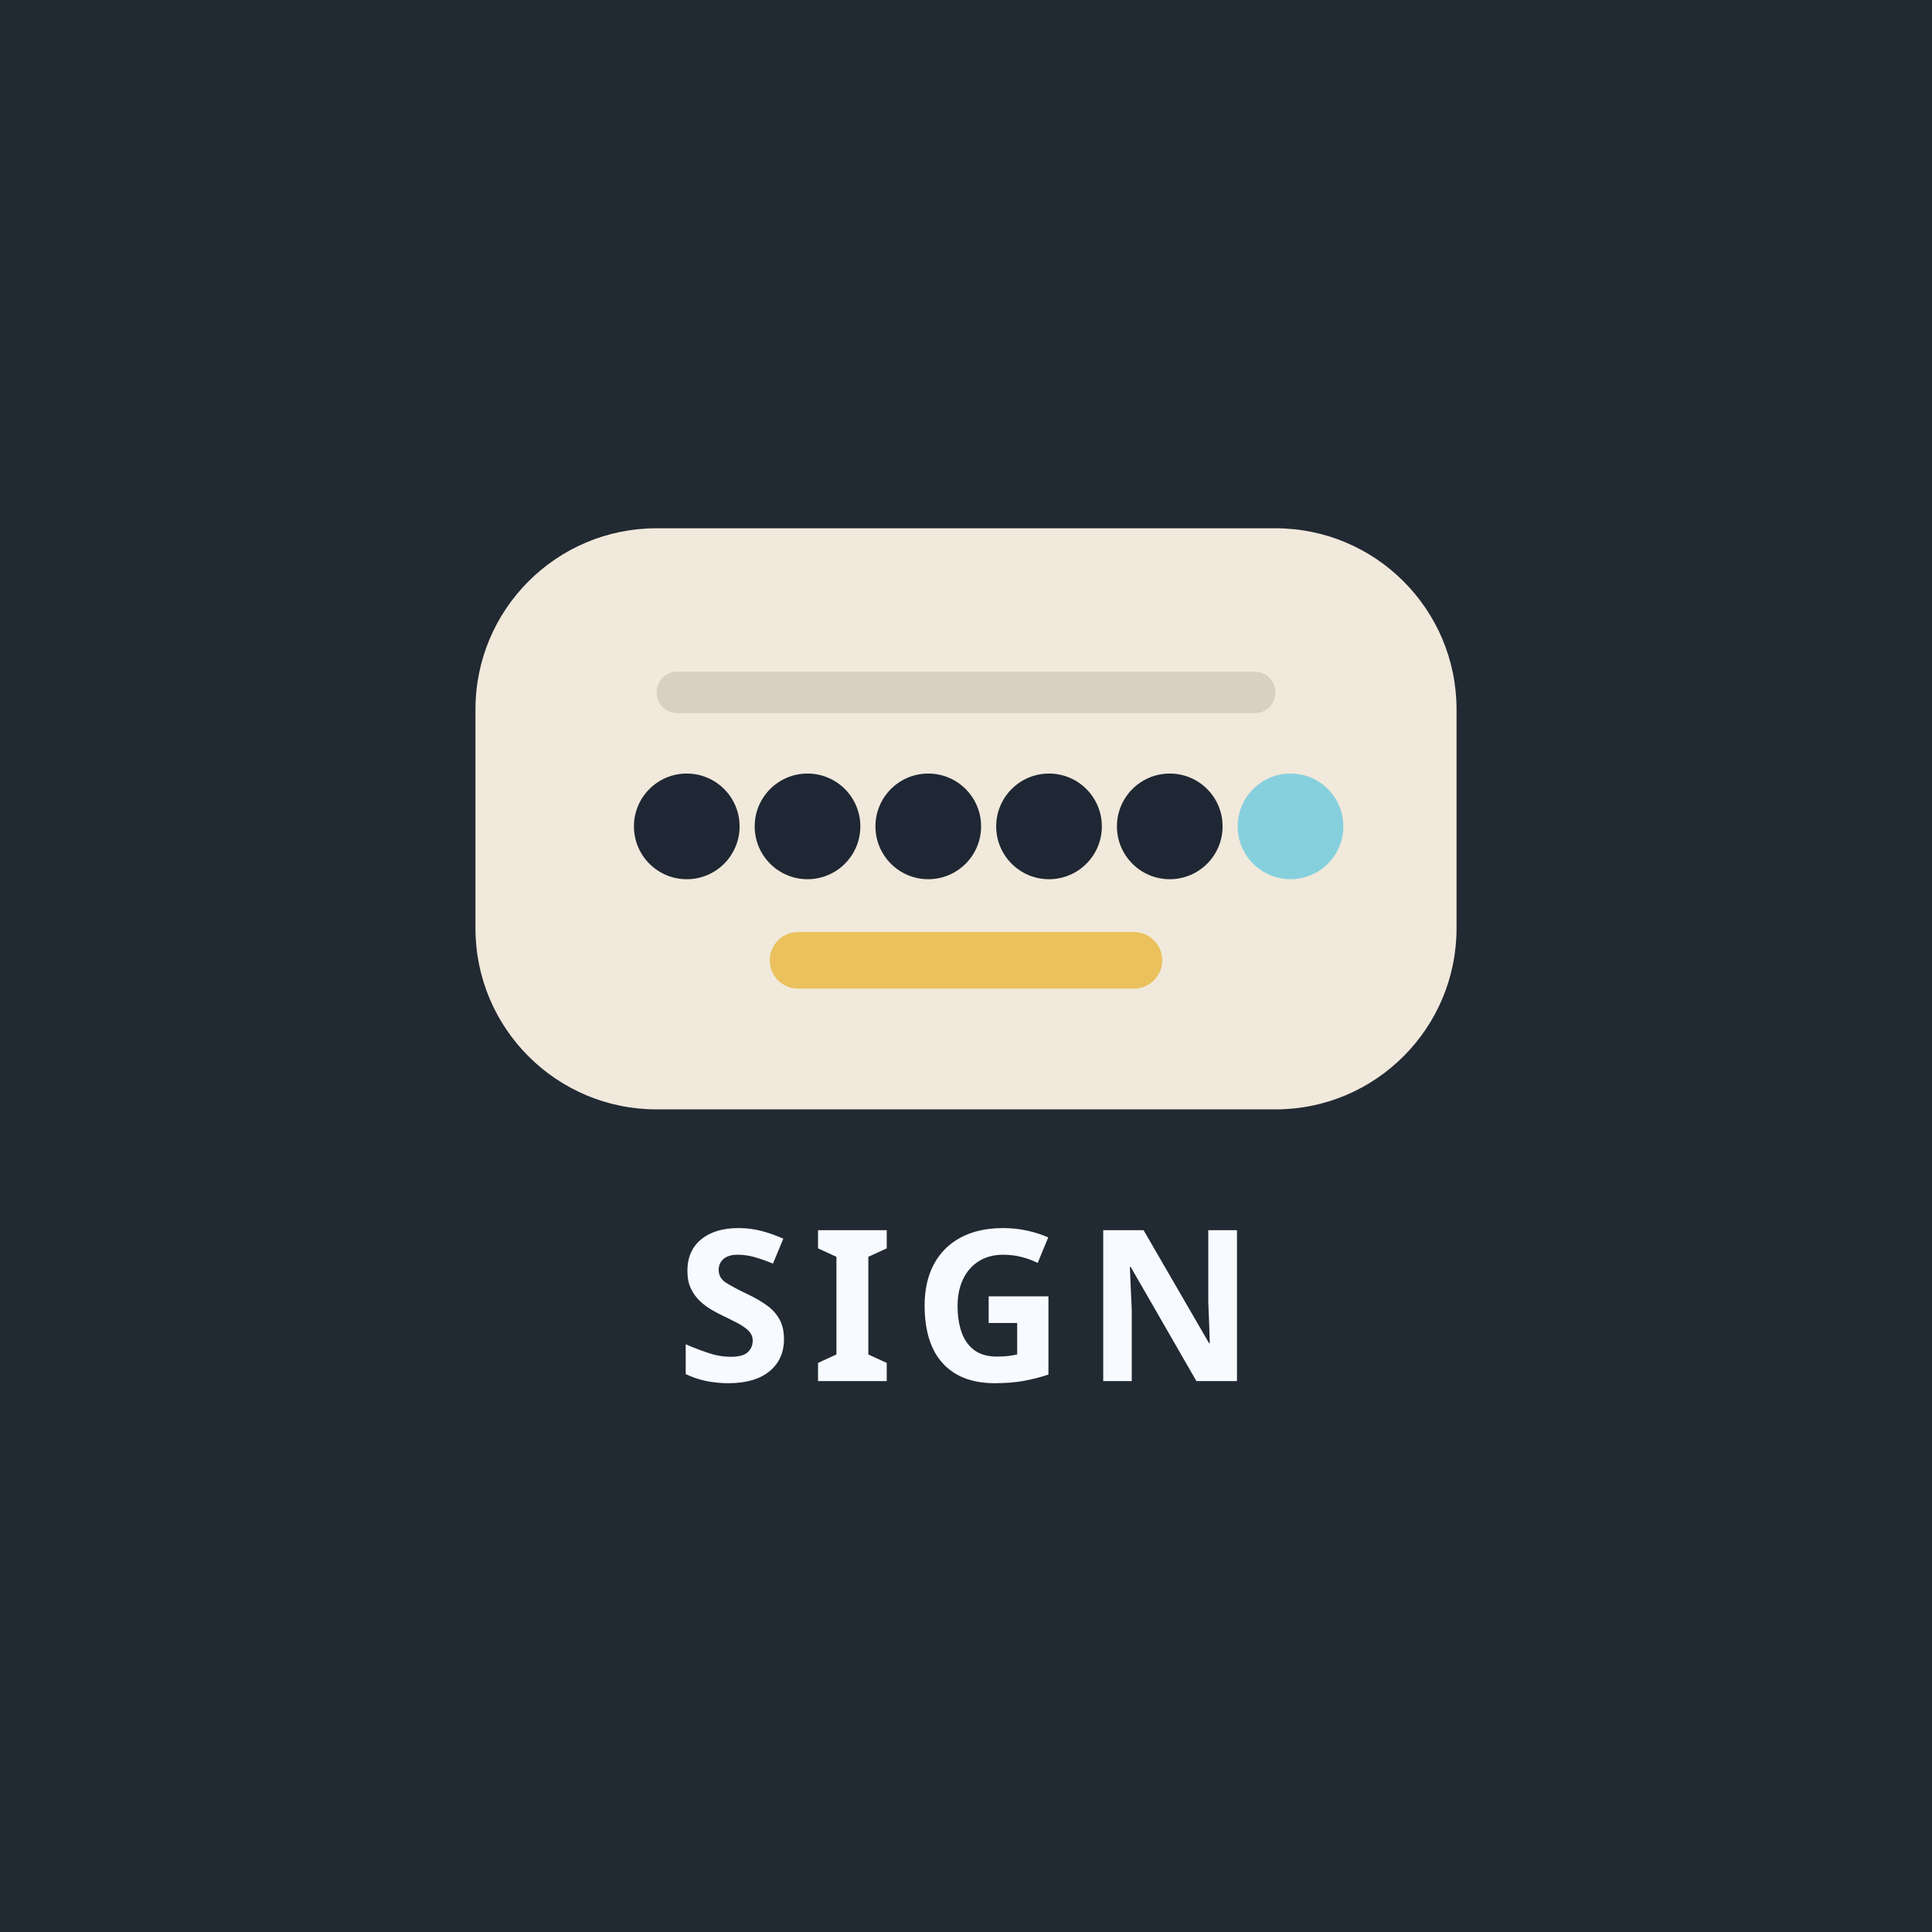
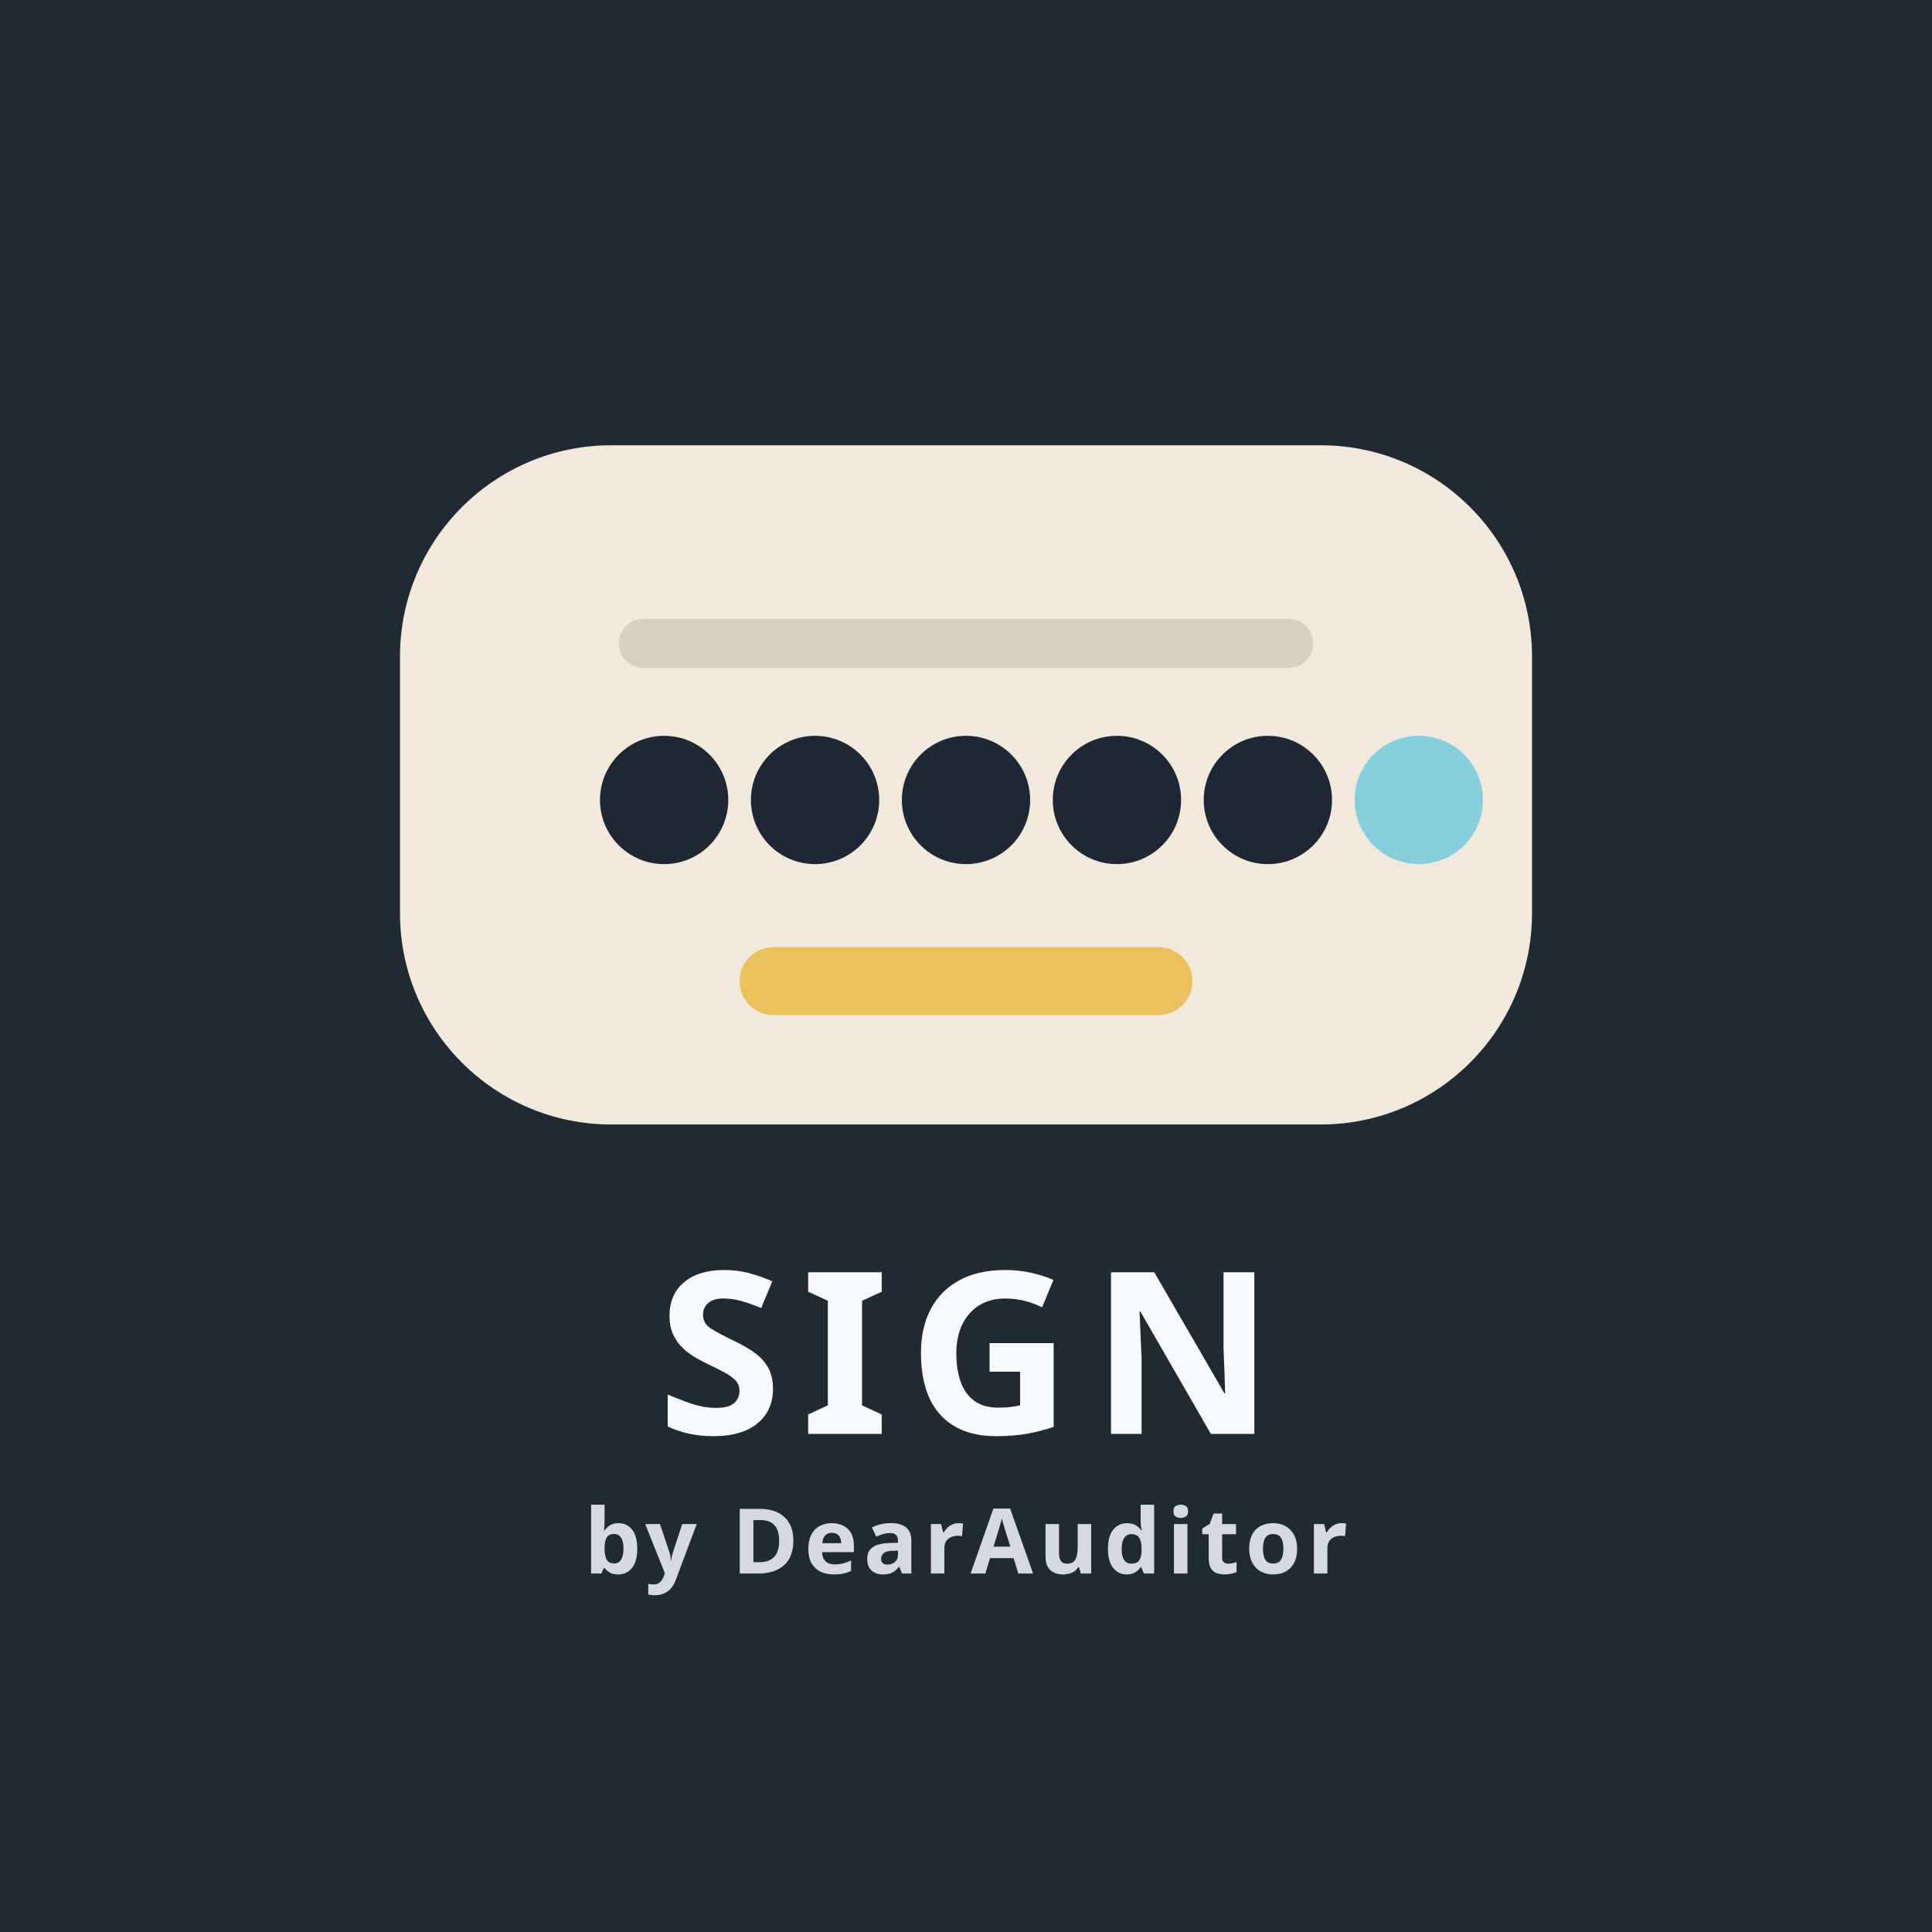
<svg xmlns="http://www.w3.org/2000/svg" viewBox="0 0 1024 1024" role="img" aria-labelledby="title desc">
  <rect x="0" y="0" width="1024" height="1024" fill="#212933" />
-   <rect x="252" y="280" width="520" height="308" rx="96" fill="#F1E9DB" />
-   <rect x="348" y="356" width="328" height="22" rx="11" fill="#D8D0C1" />
-   <circle cx="364" cy="438" r="28" fill="#1E2733" />
-   <circle cx="428" cy="438" r="28" fill="#1E2733" />
-   <circle cx="492" cy="438" r="28" fill="#1E2733" />
-   <circle cx="556" cy="438" r="28" fill="#1E2733" />
-   <circle cx="620" cy="438" r="28" fill="#1E2733" />
-   <circle cx="684" cy="438" r="28" fill="#86D0DE" />
-   <rect x="408" y="494" width="208" height="30" rx="15" fill="#EAC15C" />
+   <rect x="212" y="236" width="600" height="360" rx="112" fill="#F1E9DB" />
+   <rect x="328" y="328" width="368" height="26" rx="13" fill="#D8D0C1" />
+   <circle cx="352" cy="424" r="34" fill="#1E2733" />
+   <circle cx="432" cy="424" r="34" fill="#1E2733" />
+   <circle cx="512" cy="424" r="34" fill="#1E2733" />
+   <circle cx="592" cy="424" r="34" fill="#1E2733" />
+   <circle cx="672" cy="424" r="34" fill="#1E2733" />
+   <circle cx="752" cy="424" r="34" fill="#86D0DE" />
+   <rect x="392" y="502" width="240" height="36" rx="18" fill="#EAC15C" />
  <g fill="#F7FBFF" font-family="'Avenir Next', 'Segoe UI', sans-serif" text-anchor="middle">
-     <text x="512" y="732" font-size="112" font-weight="800" letter-spacing="10">SIGN</text>
+     <text x="512" y="760" font-size="120" font-weight="800" letter-spacing="10">SIGN</text>
+     <text x="512" y="834" font-size="48" font-weight="700" letter-spacing="3" opacity=".84">by DearAuditor</text>
  </g>
</svg>
